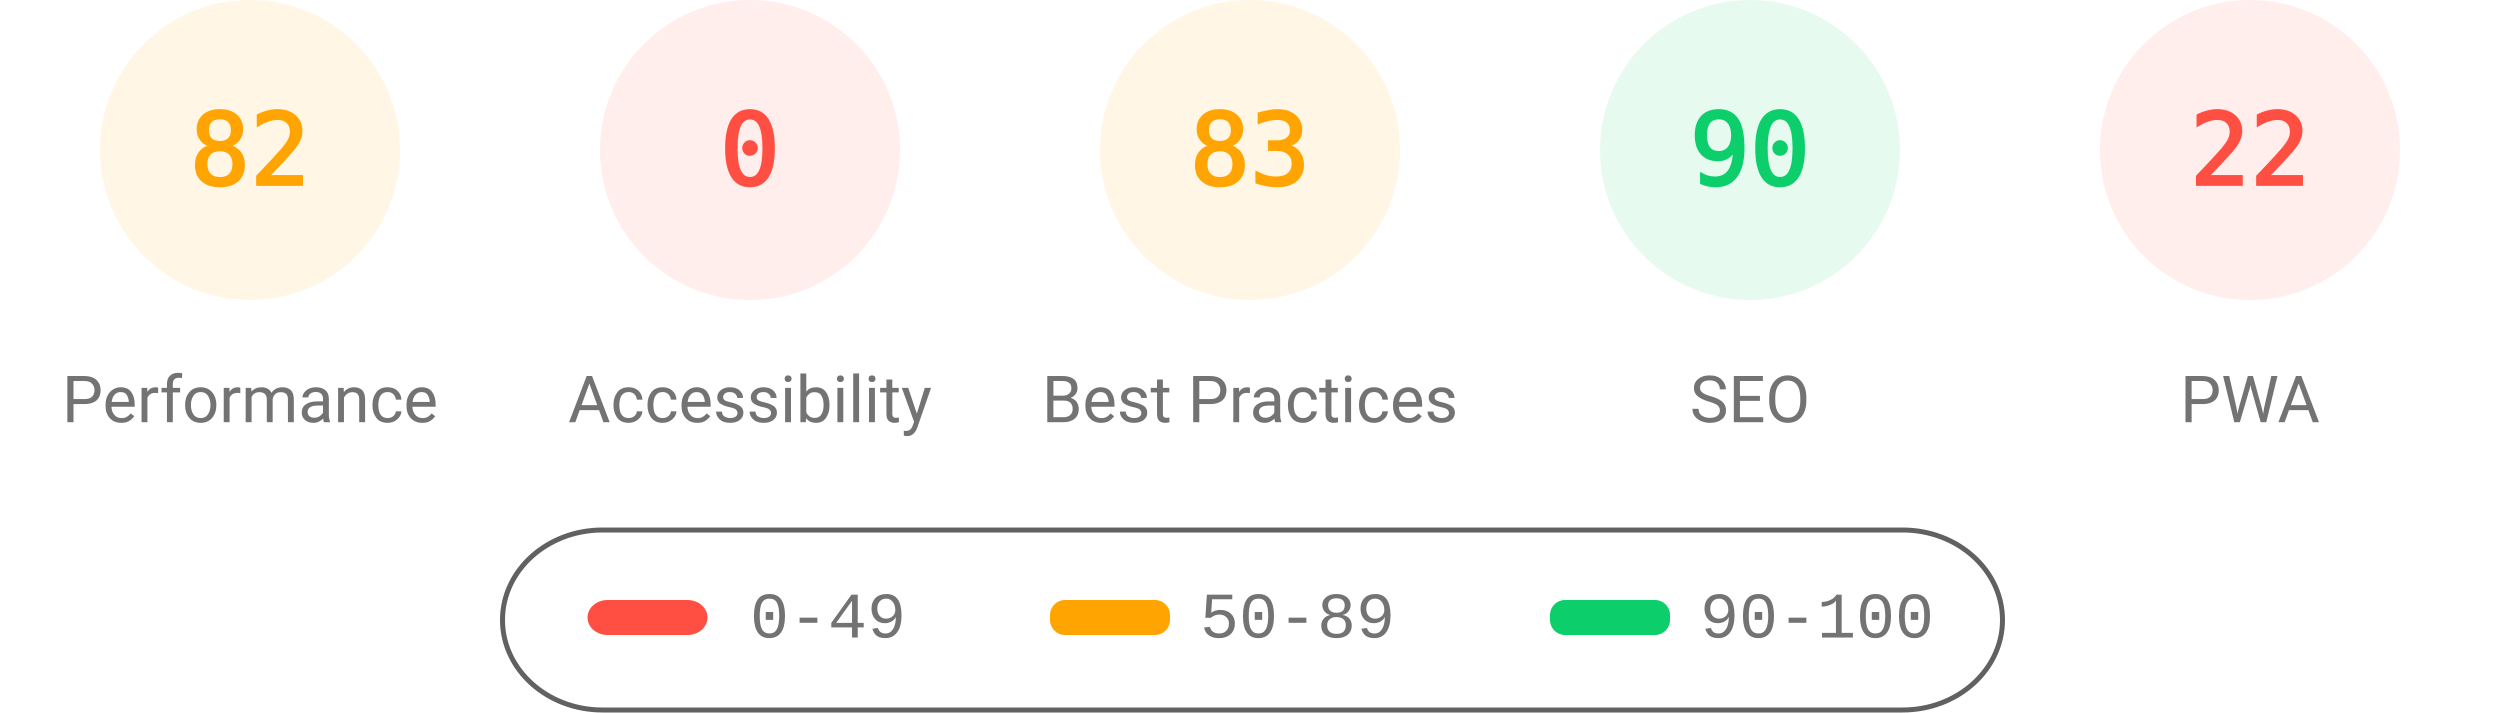
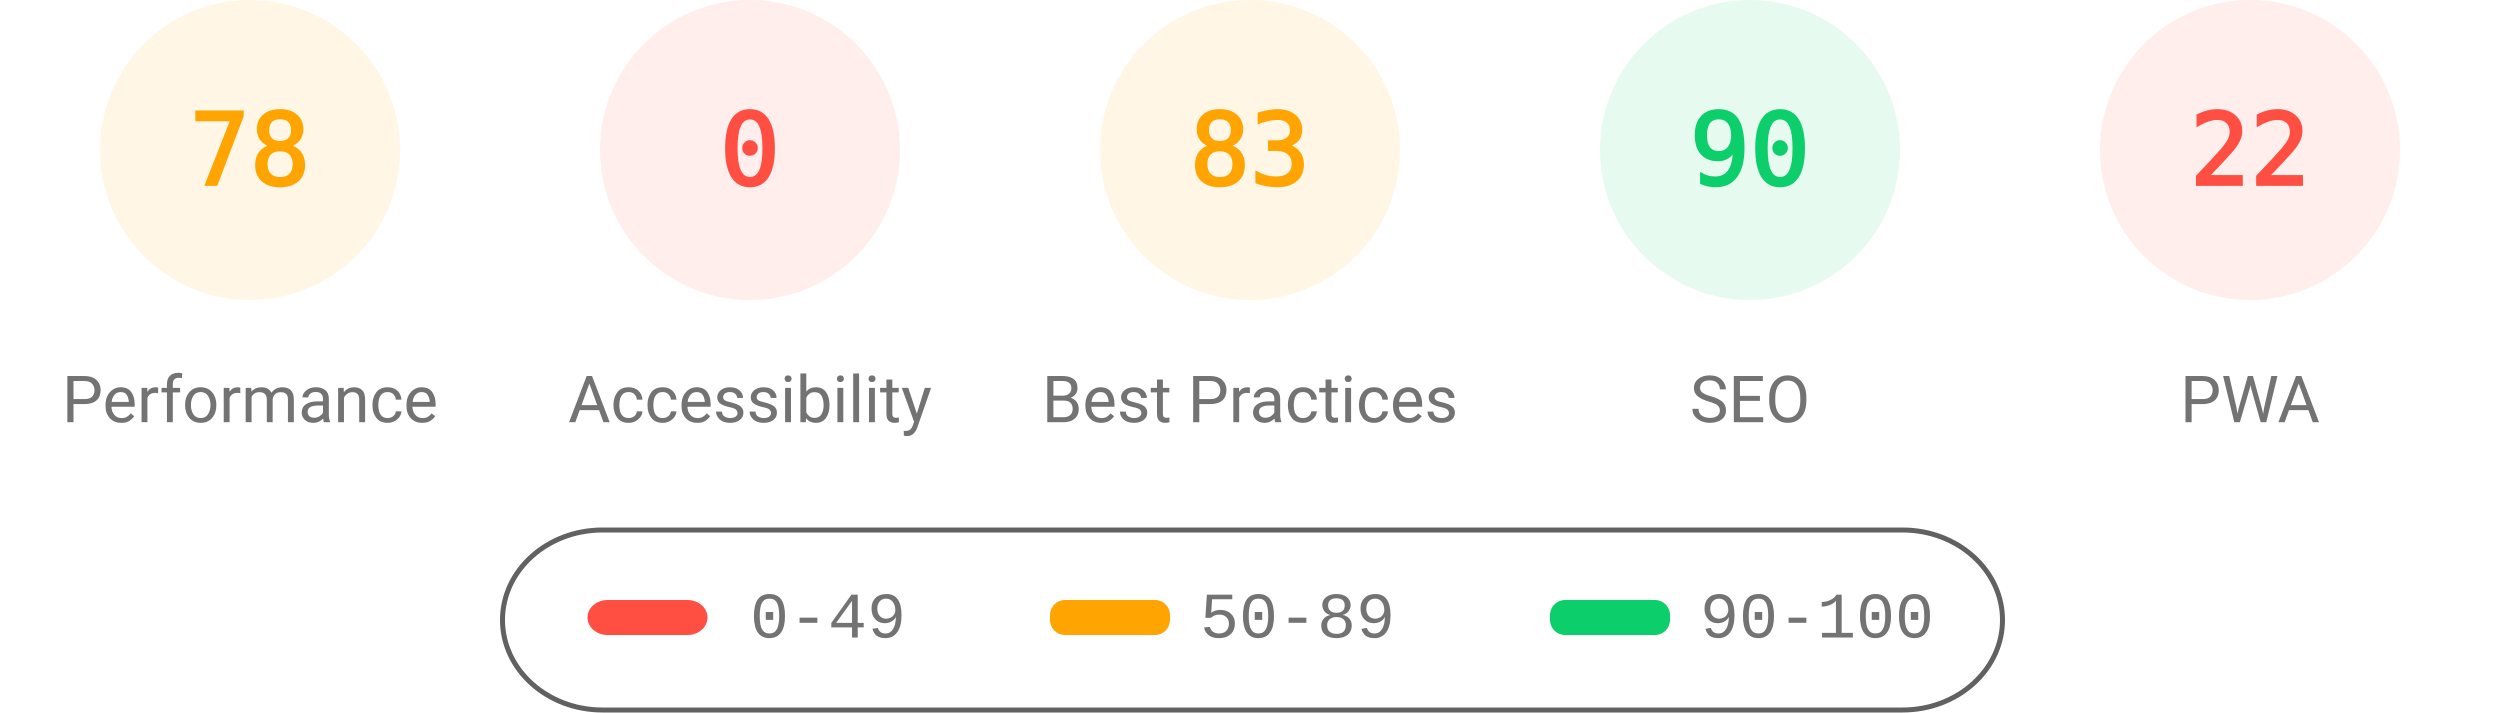
<svg xmlns="http://www.w3.org/2000/svg" fill="none" width="1000" height="285">
  <style>.gauge-base{opacity:.1}.gauge-arc{fill:none;animation-delay:250ms;stroke-linecap:round;transform:rotate(-90deg);transform-origin:100px 60px;animation:load-gauge 1s ease forwards}.guage-text{font-size:40px;font-family:monospace;text-align:center}.guage-red{color:#ff4e42;fill:#ff4e42;stroke:#ff4e42}.guage-orange{color:#ffa400;fill:#ffa400;stroke:#ffa400}.guage-green{color:#0cce6b;fill:#0cce6b;stroke:#0cce6b}.guage-undefined{color:#5c5c5c;fill:#5c5c5c;stroke:#5c5c5c}.guage-title{color:#737373;fill:#737373;stroke:none;font-size:26px;line-height:26px;font-family:Roboto,Halvetica,Arial,sans-serif}@keyframes load-gauge{from{stroke-dasharray:0 352.858}}</style>
  <svg class="guage-div guage-perf guage-orange" viewBox="0 0 200 200" width="200" height="200">
    <circle class="gauge-base" r="56" cx="100" cy="60" stroke-width="8" />
-     <circle class="gauge-arc guage-arc-1" r="56" cx="100" cy="60" stroke-width="8" style="stroke-dasharray:288.524,351.858" />
-     <text class="guage-text" x="100" y="60" alignment-baseline="central" dominant-baseline="central" text-anchor="middle">82</text>
+     <circle class="gauge-arc guage-arc-1" r="56" cx="100" cy="60" stroke-width="8" style="stroke-dasharray:274.449,351.858" />
+     <text class="guage-text" x="100" y="60" alignment-baseline="central" dominant-baseline="central" text-anchor="middle">78</text>
    <text class="guage-title" x="100" y="160" alignment-baseline="central" dominant-baseline="central" text-anchor="middle">Performance</text>
  </svg>
  <svg class="guage-div guage-acc guage-red" viewBox="0 0 200 200" width="200" height="200" x="200">
    <circle class="gauge-base" r="56" cx="100" cy="60" stroke-width="8" />
    <circle class="gauge-arc guage-arc-2" r="56" cx="100" cy="60" stroke-width="8" style="stroke-dasharray:0,351.858" />
    <text class="guage-text" x="100" y="60" alignment-baseline="central" dominant-baseline="central" text-anchor="middle">0</text>
    <text class="guage-title" x="100" y="160" alignment-baseline="central" dominant-baseline="central" text-anchor="middle">Accessibility</text>
  </svg>
  <svg class="guage-div guage-best guage-orange" viewBox="0 0 200 200" width="200" height="200" x="400">
    <circle class="gauge-base" r="56" cx="100" cy="60" stroke-width="8" />
    <circle class="gauge-arc guage-arc-3" r="56" cx="100" cy="60" stroke-width="8" style="stroke-dasharray:292.042,351.858" />
    <text class="guage-text" x="100" y="60" alignment-baseline="central" dominant-baseline="central" text-anchor="middle">83</text>
    <text class="guage-title" x="100" y="160" alignment-baseline="central" dominant-baseline="central" text-anchor="middle">Best Practices</text>
  </svg>
  <svg class="guage-div guage-seo guage-green" viewBox="0 0 200 200" width="200" height="200" x="600">
    <circle class="gauge-base" r="56" cx="100" cy="60" stroke-width="8" />
    <circle class="gauge-arc guage-arc-4" r="56" cx="100" cy="60" stroke-width="8" style="stroke-dasharray:316.672,351.858" />
    <text class="guage-text" x="100" y="60" alignment-baseline="central" dominant-baseline="central" text-anchor="middle">90</text>
    <text class="guage-title" x="100" y="160" alignment-baseline="central" dominant-baseline="central" text-anchor="middle">SEO</text>
  </svg>
  <svg class="guage-div guage-pwa guage-red" viewBox="0 0 200 200" width="200" height="200" x="800">
    <circle class="gauge-base" r="56" cx="100" cy="60" stroke-width="8" />
    <circle class="gauge-arc guage-arc-4" r="56" cx="100" cy="60" stroke-width="8" style="stroke-dasharray:77.409,351.858" />
    <text class="guage-text" x="100" y="60" alignment-baseline="central" dominant-baseline="central" text-anchor="middle">22</text>
    <text class="guage-title" x="100" y="160" alignment-baseline="central" dominant-baseline="central" text-anchor="middle">PWA</text>
  </svg>
  <svg width="604" height="76" x="200" y="210">
    <path fill="none" id="canvas_background" d="M-1-1h604v80H-1z" />
    <rect fill-opacity="0" stroke="#616161" stroke-width="2" rx="40" id="svg_2" height="72" width="600" y="2" x="1" fill="#000" />
    <rect stroke="#000" rx="8" id="svg_3" height="14" width="48" y="30" x="35" stroke-opacity="null" stroke-width="0" fill="#ff4e42" />
    <rect stroke="#000" rx="6" id="svg_4" height="14" width="48" y="30" x="220" stroke-opacity="null" stroke-width="0" fill="#ffa400" />
    <rect stroke="#000" rx="6" id="svg_5" height="14" width="48" y="30" x="420" stroke-opacity="null" stroke-width="0" fill="#0cce6b" />
    <text xml:space="preserve" text-anchor="start" font-family="'Courier New', Courier, monospace" font-size="26" id="svg_6" y="45" x="100" stroke-opacity="null" stroke-width="0" stroke="#000" fill="#737373">0-49</text>
    <text xml:space="preserve" text-anchor="start" font-family="'Courier New', Courier, monospace" font-size="26" id="svg_7" y="45" x="280" stroke-opacity="null" stroke-width="0" stroke="#000" fill="#737373">50-89</text>
    <text xml:space="preserve" text-anchor="start" font-family="'Courier New', Courier, monospace" font-size="26" id="svg_8" y="45" x="480" stroke-opacity="null" stroke-width="0" stroke="#000" fill="#737373">90-100</text>
  </svg>
</svg>
